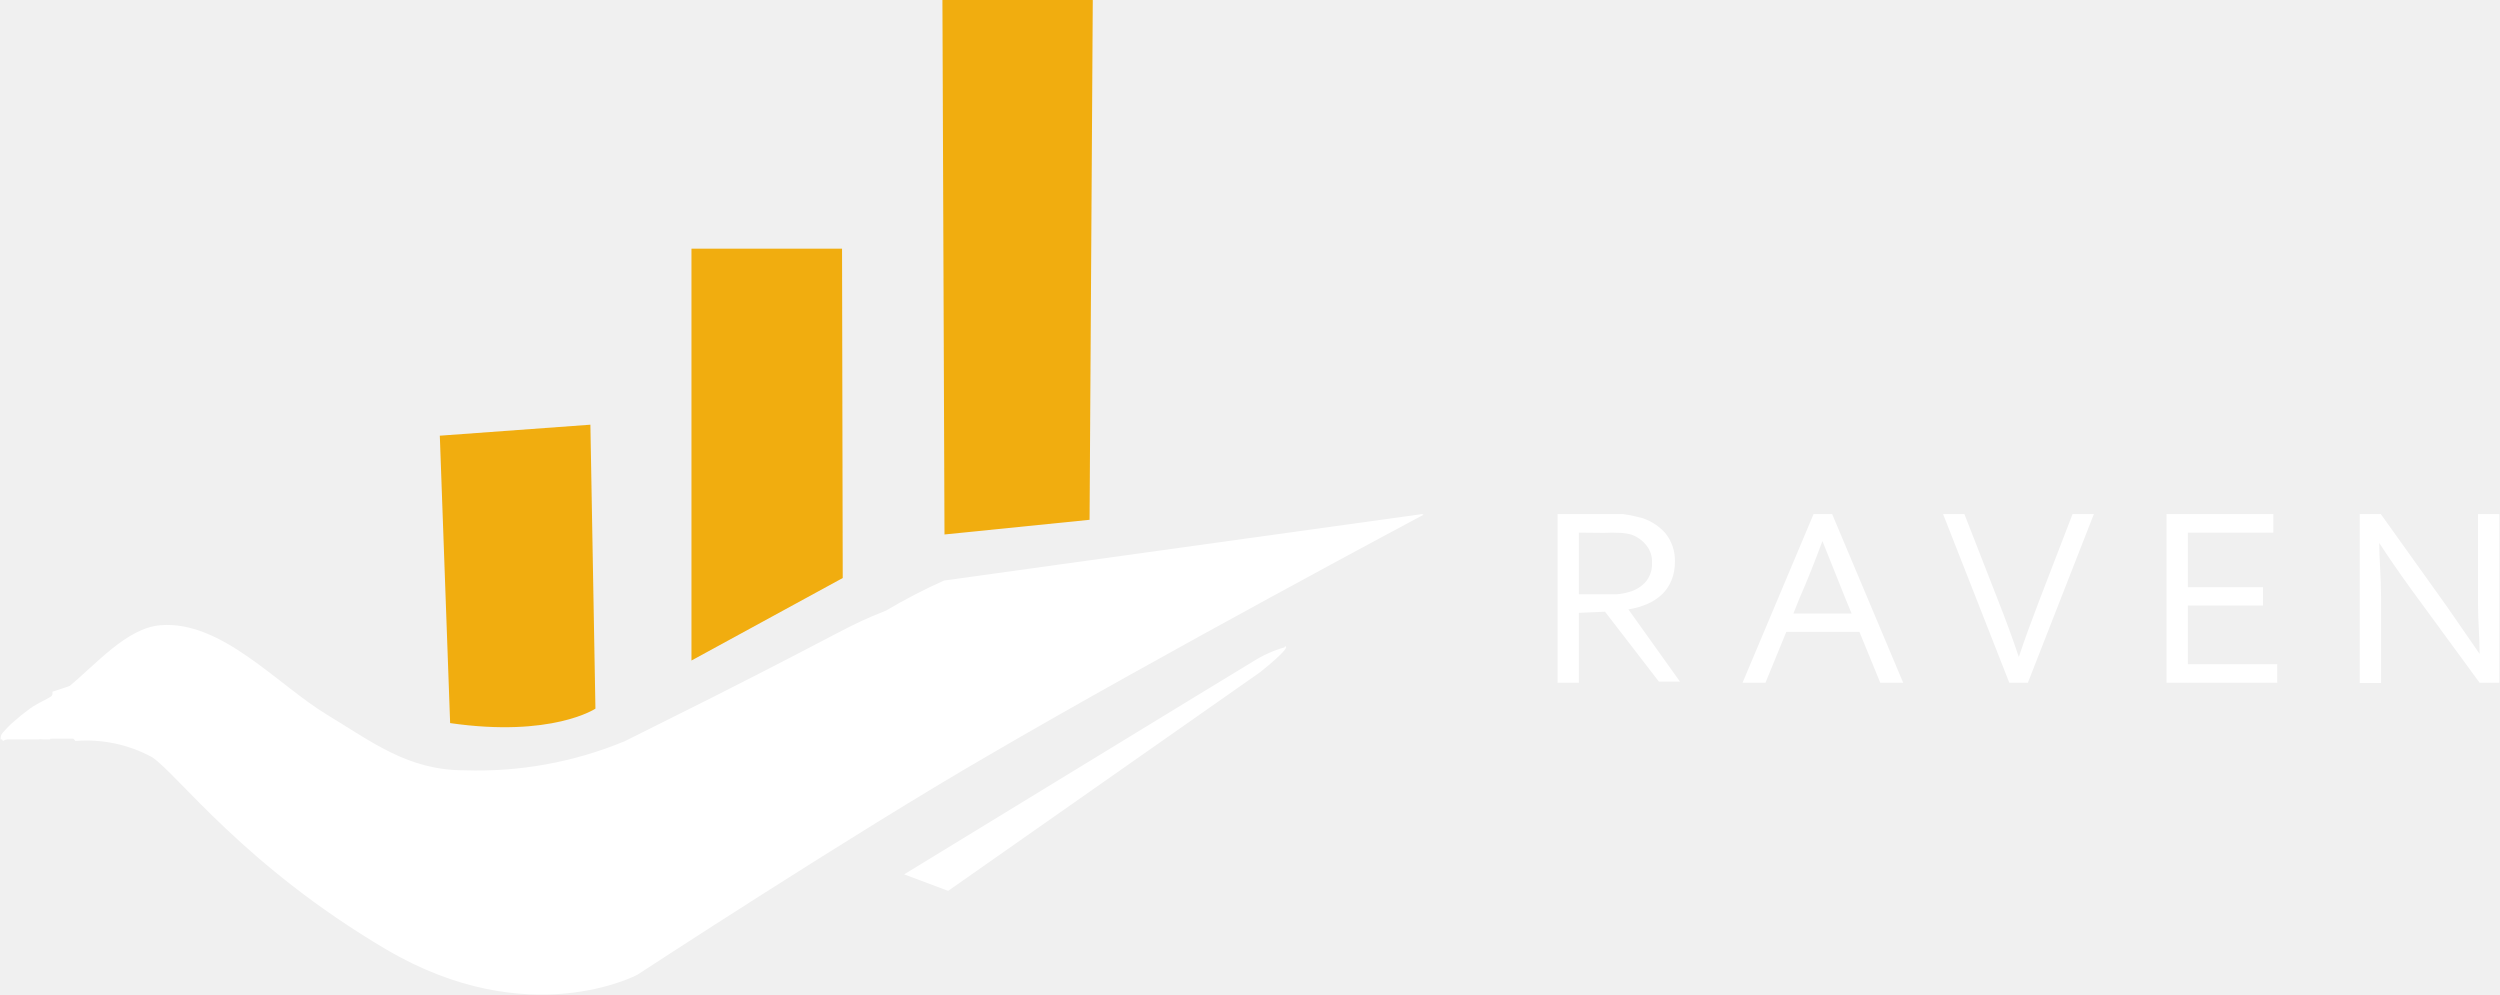
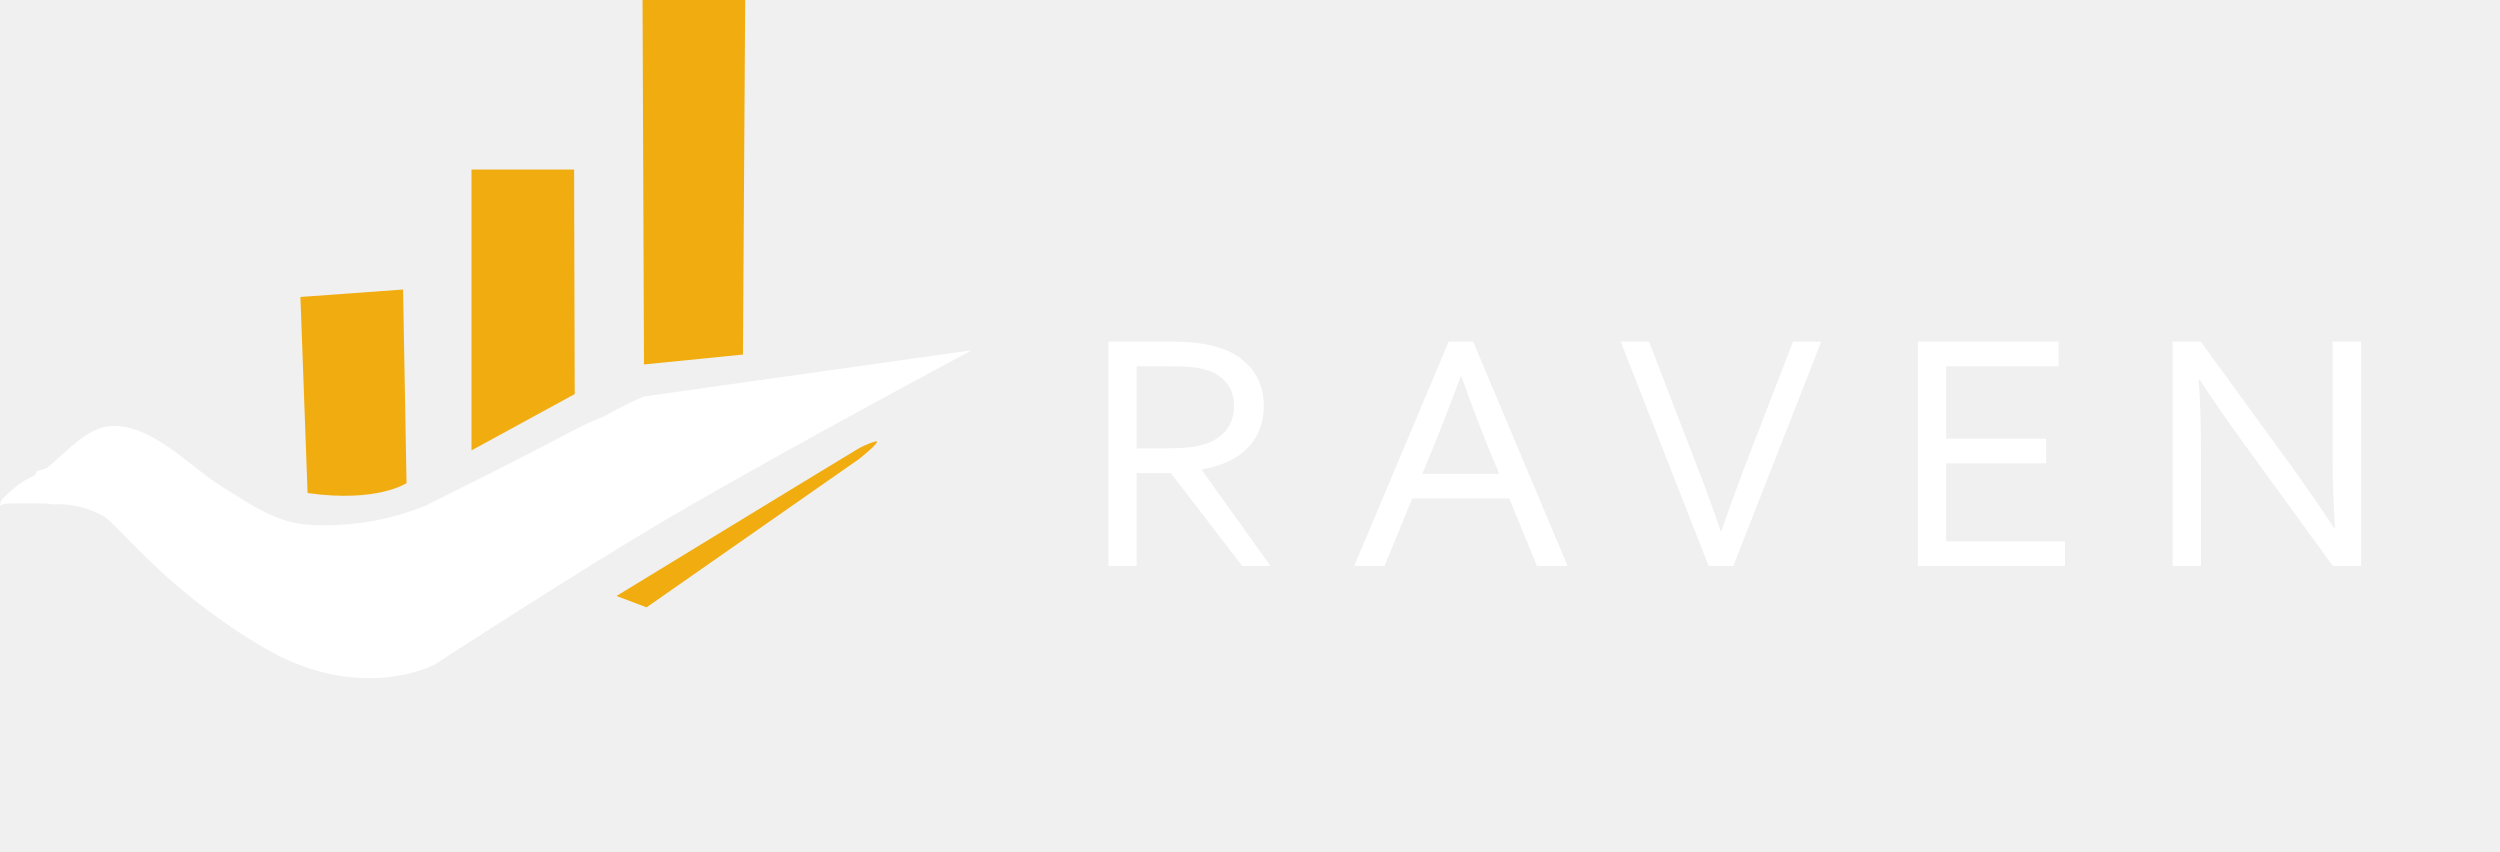
- <svg xmlns="http://www.w3.org/2000/svg" id="Layer_1" data-name="Layer 1" viewBox="0 0 109.08 43.39">
+ <svg xmlns="http://www.w3.org/2000/svg" width="143.844" height="49" viewBox="0 0 143.844 49">
  <defs>
-     <style>.cls-1{fill:#fff;}.cls-2{fill:none;}.cls-3{fill:#f1ad0f;}</style>
+     <clipPath id="clip-path">
+       <rect id="Rectangle_2254" data-name="Rectangle 2254" width="143.844" height="49" fill="none" />
+     </clipPath>
  </defs>
-   <path class="cls-1" d="M63.92,25.13s-11.4,6.07-19,10.51C39.1,39,29.62,45.2,29.62,45.2s-4.75,2.55-10.95-1.1S9.55,36.44,8.45,35.71A6,6,0,0,0,5.1,35,.34.34,0,0,0,5,34.9c-.29,0-.58,0-.88,0h0c-.27,0-.53,0-.8,0h-.4l0-.07L3,34.63a8.82,8.82,0,0,1,1.81-2c1.17-.95,2.52-2.56,4-2.68,2.66-.22,5.1,2.59,7.26,3.9,2,1.21,3.55,2.43,6,2.43a16.79,16.79,0,0,0,7-1.27l3.8-1.9c6.17-3.12,5.78-3.07,7.6-3.8A25.06,25.06,0,0,1,43,28L63.86,25.1Z" transform="translate(-1.81 -2.67)" />
-   <path class="cls-2" d="M3.9,34.88H4a6.43,6.43,0,0,1,1.38-.17c0-.27.09-.53.14-.8a2.23,2.23,0,0,1,0-.23A4.37,4.37,0,0,0,5.32,33,.66.66,0,0,0,5,32.67l-.14-.07-.75.25a.14.14,0,0,0,0,.07.16.16,0,0,1-.1.16l-.08.05-.39.2-.26.15c-.19.13-.37.28-.55.42l0,0-.41.36a3.32,3.32,0,0,0-.37.38.28.28,0,0,0-.08.21s0,0,0,.07a0,0,0,0,0,0,0,0,0,0,0,0,.05,0L2,35a.4.4,0,0,1,.18-.07H3.49a.45.45,0,0,1,.2,0Z" transform="translate(-1.81 -2.67)" />
-   <path class="cls-1" d="M4,34.89a6,6,0,0,1,1.39-.18c0-.27.09-.53.14-.8a2.23,2.23,0,0,1,0-.23A4.37,4.37,0,0,0,5.32,33,.66.66,0,0,0,5,32.67l-.14-.07-.76.25s0,0,0,.07a.16.16,0,0,1-.1.16l-.08.05-.4.21-.26.15c-.19.12-.36.27-.55.41l0,0-.42.36c-.12.12-.25.25-.36.38a.36.36,0,0,0-.09.21s0,0,0,.08v0s0,0,.06,0A.18.18,0,0,0,1.94,35a.44.44,0,0,1,.19-.07H3.49a.67.67,0,0,1,.2,0H4Z" transform="translate(-1.81 -2.67)" />
-   <polygon class="cls-3" points="36.74 10.85 36.77 25.22 30.17 28.82 30.17 10.85 36.74 10.85" />
-   <polygon class="cls-3" points="47.54 22.68 41.21 23.32 41.12 0 47.68 0 47.54 22.68" />
-   <path class="cls-3" d="M21,21.68l6.57-.48.22,12.39s-1.9,1.27-6.34.63Z" transform="translate(-1.81 -2.67)" />
-   <path class="cls-1" d="M70.7,29.41v3.05h-.93V25.1h2c.33,0,.61,0,.85,0a5,5,0,0,1,.63.12,2.24,2.24,0,0,1,1.22.71,1.9,1.9,0,0,1,.42,1.26,2.07,2.07,0,0,1-.15.8,1.77,1.77,0,0,1-.41.61,2.22,2.22,0,0,1-.64.42,3.49,3.49,0,0,1-.83.24v0l2.25,3.15h-.92l-2.35-3.05Zm0-3.5V28.6h.92c.28,0,.52,0,.73,0a2.73,2.73,0,0,0,.54-.1,1.49,1.49,0,0,0,.74-.46,1.21,1.21,0,0,0,.26-.82,1.11,1.11,0,0,0-.25-.76A1.43,1.43,0,0,0,73,26a2.18,2.18,0,0,0-.49-.08,7.18,7.18,0,0,0-.73,0Z" transform="translate(-1.81 -2.67)" />
-   <path class="cls-1" d="M77.84,32.46l3.1-7.36h.81l3.1,7.36h-1l-.91-2.22H79.75l-.91,2.22Zm3.5-6.22c-.34.92-.67,1.75-1,2.5l-.28.7H82.6l-.29-.7c-.31-.76-.63-1.59-1-2.5Z" transform="translate(-1.81 -2.67)" />
-   <path class="cls-1" d="M89.9,31.32c.27-.81.57-1.62.88-2.43l1.46-3.79h.93l-2.88,7.36h-.81L86.59,25.1h.93L89,28.89c.32.81.62,1.62.89,2.43Z" transform="translate(-1.81 -2.67)" />
-   <path class="cls-1" d="M97.27,31.65h3.9v.81H96.34V25.1H101v.81H97.27v2.38h3.28v.8H97.27Z" transform="translate(-1.81 -2.67)" />
-   <path class="cls-1" d="M108.62,29.2q.69,1,1.38,2h0c0-.72-.07-1.45-.07-2.19V25.1h.93v7.36H110l-3-4.1q-.78-1.08-1.38-2h0c0,.67.08,1.46.08,2.35v3.76h-.93V25.1h.92Z" transform="translate(-1.81 -2.67)" />
-   <path class="cls-1" d="M42.39,40.71l8.81-5.38L43.11,41Z" transform="translate(-1.81 -2.67)" />
-   <path class="cls-1" d="M57.87,30.91a5.29,5.29,0,0,0-1.4.63c-.28.16-15.21,9.28-15.21,9.28l1.92.72L56.79,32s1.43-1.13,1.08-1.13Z" transform="translate(-1.81 -2.67)" />
+   <g id="Raven_logo-white" transform="translate(0 0)">
+     <g id="Group_3790" data-name="Group 3790" transform="translate(0 0)" clip-path="url(#clip-path)">
+       <path id="Path_13072" data-name="Path 13072" d="M56.572,35.435S46.322,40.9,39.489,44.885c-5.229,3.051-13.757,8.6-13.757,8.6s-4.265,2.3-9.842-.984-8.2-6.89-9.187-7.546a5.383,5.383,0,0,0-3.018-.686.318.318,0,0,0-.125-.039c-.263-.017-.525-.02-.788-.026H2.766c-.24,0-.476-.01-.715-.026-.118-.007-.24-.017-.361-.017a.507.507,0,0,1,.026-.059c.026-.039.052-.082.079-.121a7.981,7.981,0,0,1,1.631-1.8c1.053-.856,2.266-2.3,3.6-2.414,2.4-.2,4.591,2.329,6.526,3.513,1.778,1.086,3.2,2.181,5.432,2.181a15.238,15.238,0,0,0,6.264-1.139c.711-.355,2.707-1.349,3.417-1.708,5.543-2.806,5.193-2.76,6.833-3.417a21.336,21.336,0,0,1,2.278-1.139l18.739-2.642a.176.176,0,0,1,.052.026" transform="translate(-0.728 -15.246)" fill="#fff" />
+       <path id="Path_13073" data-name="Path 13073" d="M1.981,49.306a5.793,5.793,0,0,1,1.246-.158c.044-.239.081-.478.124-.718-.011-.071-.022-.143-.035-.211a3.291,3.291,0,0,0-.154-.6.647.647,0,0,0-.267-.309c-.044-.027-.083-.042-.124-.062-.227.072-.453.15-.679.225a.278.278,0,0,0-.013.065.154.154,0,0,1-.091.145c-.027.013-.05.033-.076.047-.117.062-.234.12-.351.181a2.4,2.4,0,0,0-.235.134c-.171.116-.329.249-.494.372a.413.413,0,0,0-.034.028c-.124.109-.251.215-.371.327a3.365,3.365,0,0,0-.328.34.253.253,0,0,0-.076.191A.193.193,0,0,1,0,49.371a.053.053,0,0,0,0,.043.04.04,0,0,0,.05.013c.023-.011.044-.028.066-.042a.366.366,0,0,1,.166-.06,1.545,1.545,0,0,1,.224-.009,1.872,1.872,0,0,0,.212-.006c.06,0,.12-.007.18-.006s.142,0,.213,0h.3a.468.468,0,0,0,.089,0,.611.611,0,0,1,.179,0,.974.974,0,0,0,.191,0,.768.768,0,0,1,.1,0" transform="translate(0 -20.343)" fill="#fff" />
+       <path id="Path_13074" data-name="Path 13074" d="M53.544,17.132l.034,12.918-5.939,3.24V17.132Z" transform="translate(-20.511 -7.376)" fill="#f1ad0f" />
+       <path id="Path_13075" data-name="Path 13075" d="M70.7,20.4l-5.694.569L64.923,0h5.906Z" transform="translate(-27.953 0)" fill="#f1ad0f" />
+       <path id="Path_13076" data-name="Path 13076" d="M30.354,29.682l5.906-.428.2,11.141s-1.708,1.139-5.694.569Z" transform="translate(-13.069 -12.596)" fill="#f1ad0f" />
+       <g id="Group_3968" data-name="Group 3968" transform="translate(-5 2)">
+         <path id="Path_13077" data-name="Path 13077" d="M11.767,81.985V87.33H10.142V74.422H13.6a14.879,14.879,0,0,1,1.489.062,7.354,7.354,0,0,1,1.121.2,4,4,0,0,1,2.13,1.25,3.32,3.32,0,0,1,.738,2.2,3.571,3.571,0,0,1-.26,1.4,3.169,3.169,0,0,1-.728,1.071,3.826,3.826,0,0,1-1.121.743,6.053,6.053,0,0,1-1.451.424v.039l3.949,5.519H17.841l-4.109-5.344Zm0-6.146v4.727h1.605q.749,0,1.277-.048a4.8,4.8,0,0,0,.948-.174,2.6,2.6,0,0,0,1.306-.8,2.167,2.167,0,0,0,.46-1.438,2.034,2.034,0,0,0-.44-1.336,2.379,2.379,0,0,0-1.187-.729,4.7,4.7,0,0,0-.857-.154q-.5-.048-1.267-.048Z" transform="translate(58.633 -56.766)" fill="#fff" />
+         <path id="Path_13078" data-name="Path 13078" d="M22.883,87.33l5.435-12.909h1.407L35.16,87.33H33.395L31.8,83.442H26.222L24.628,87.33Zm6.124-10.9q-.893,2.41-1.705,4.38l-.5,1.216h4.423l-.507-1.213Q29.9,78.8,29.047,76.428Z" transform="translate(60.036 -56.766)" fill="#fff" />
+         <path id="Path_13079" data-name="Path 13079" d="M42.488,85.324q.723-2.113,1.558-4.264l2.561-6.638h1.625L43.173,87.331h-1.42L36.694,74.422h1.625L40.88,81.06q.843,2.151,1.568,4.264Z" transform="translate(61.558 -56.766)" fill="#fff" />
+         <path id="Path_13080" data-name="Path 13080" d="M53.72,85.912h6.842v1.418H52.095V74.422h8.1V75.84H53.72v4.167h5.754v1.418H53.72Z" transform="translate(63.254 -56.766)" fill="#fff" />
+         <path id="Path_13081" data-name="Path 13081" d="M72.155,81.619q1.227,1.707,2.423,3.511h.06q-.13-1.882-.13-3.839v-6.87h1.635V87.331H74.518l-5.235-7.2q-1.357-1.882-2.423-3.511H66.8q.13,1.765.13,4.119v6.59H65.3V74.422h1.616Z" transform="translate(64.709 -56.766)" fill="#fff" />
+       </g>
+       <path id="Path_13082" data-name="Path 13082" d="M63.423,54.271c4.1-2.506,10.835-6.613,12.691-7.737L64.468,54.666Z" transform="translate(-27.307 -20.036)" fill="#f1ad0f" />
+       <path id="Path_13083" data-name="Path 13083" d="M67.986,50.685,63.941,53.51l-.36-.136,4.405-2.688m9.239-6.1a4.579,4.579,0,0,0-1.252.568c-.258.14-13.682,8.336-13.682,8.336l1.73.655L76.259,45.6s1.286-1.013.966-1.013" transform="translate(-26.82 -19.199)" fill="#f1ad0f" />
+     </g>
+   </g>
</svg>
